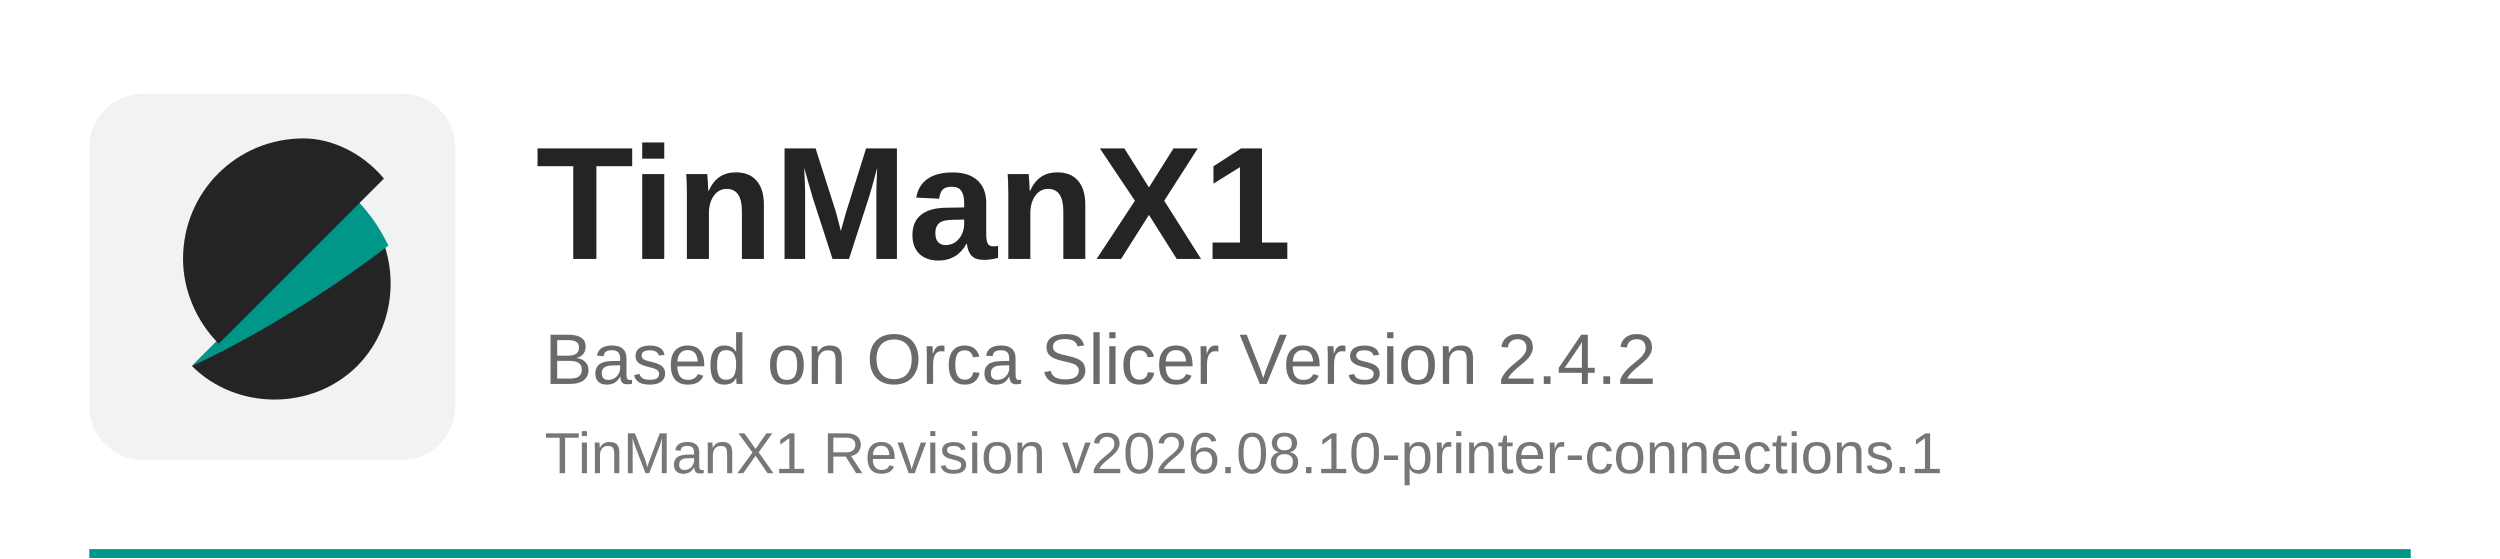
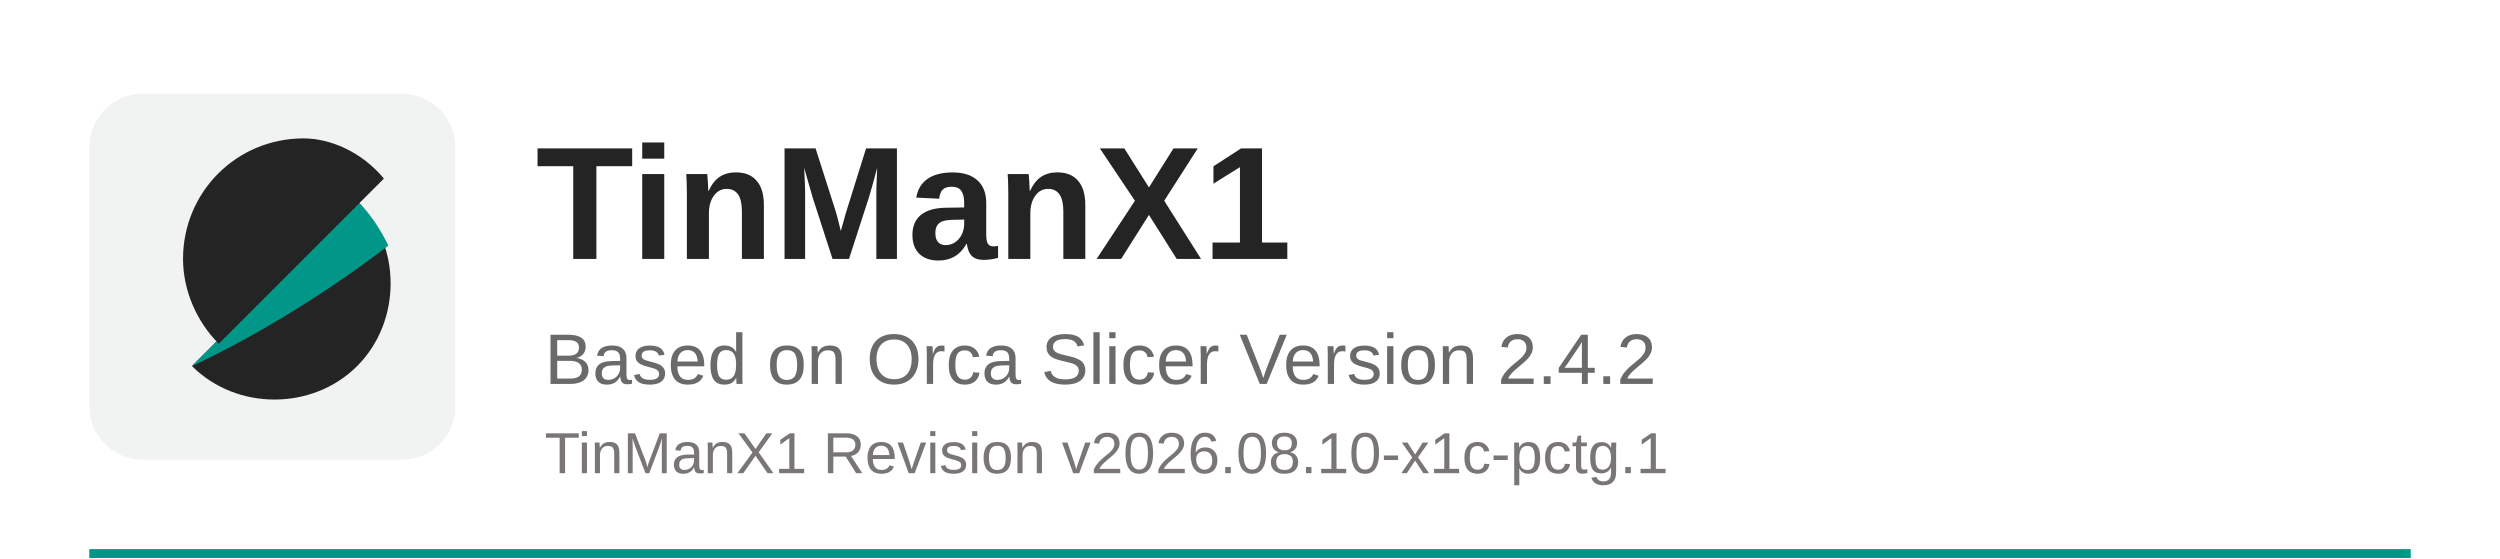
<svg xmlns="http://www.w3.org/2000/svg" width="560" height="125" viewBox="0 0 560 125">
  <rect x="20" y="123" width="520" height="2" fill="#009789" />
  <rect x="20" y="21" width="82" height="82" rx="12" fill="#f1f3f2" />
  <path d="M43 82c10 10 27 10 37 0s10-27 0-37L43 82z" fill="#242424" />
  <path d="M80 45L43 82c15-7 31-17 44-27-2-4-4-7-7-10z" fill="#009789" />
  <path d="M68 31c-15 0-27 12-27 27 0 7 3 14 8 19l37-37c-5-6-12-9-18-9z" fill="#242424" />
  <text x="120" y="58" font-family="Arial, Helvetica, sans-serif" font-size="36" font-weight="700" fill="#242424">TinManX1</text>
  <text x="122" y="86" font-family="Arial, Helvetica, sans-serif" font-size="16" fill="#6b6a6a">Based on Orca Slicer Version 2.4.2</text>
-   <text x="122" y="106" font-family="Arial, Helvetica, sans-serif" font-size="13" fill="#7a7676">TinManX1 Revision v2026.08.10-printer-connections.1</text>
+   <text x="122" y="106" font-family="Arial, Helvetica, sans-serif" font-size="13" fill="#7a7676">TinManX1 Revision v2026.08.10-x1c-pctg.1</text>
</svg>
